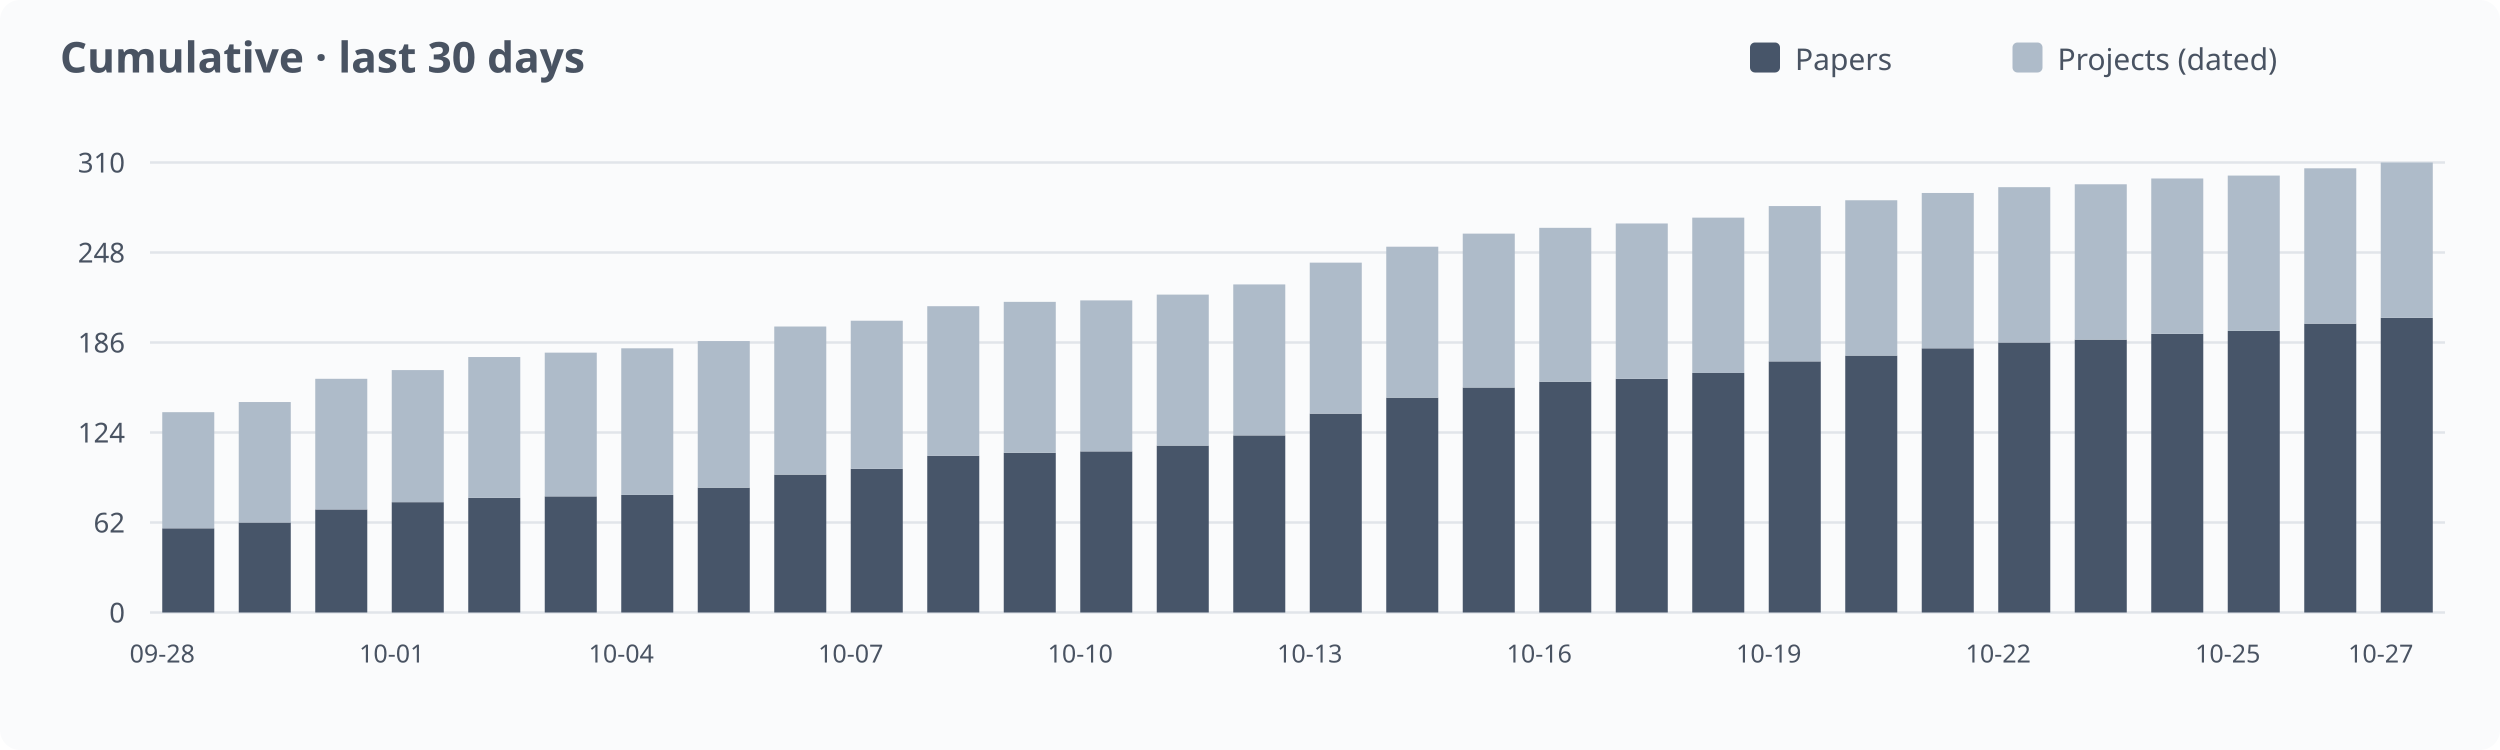
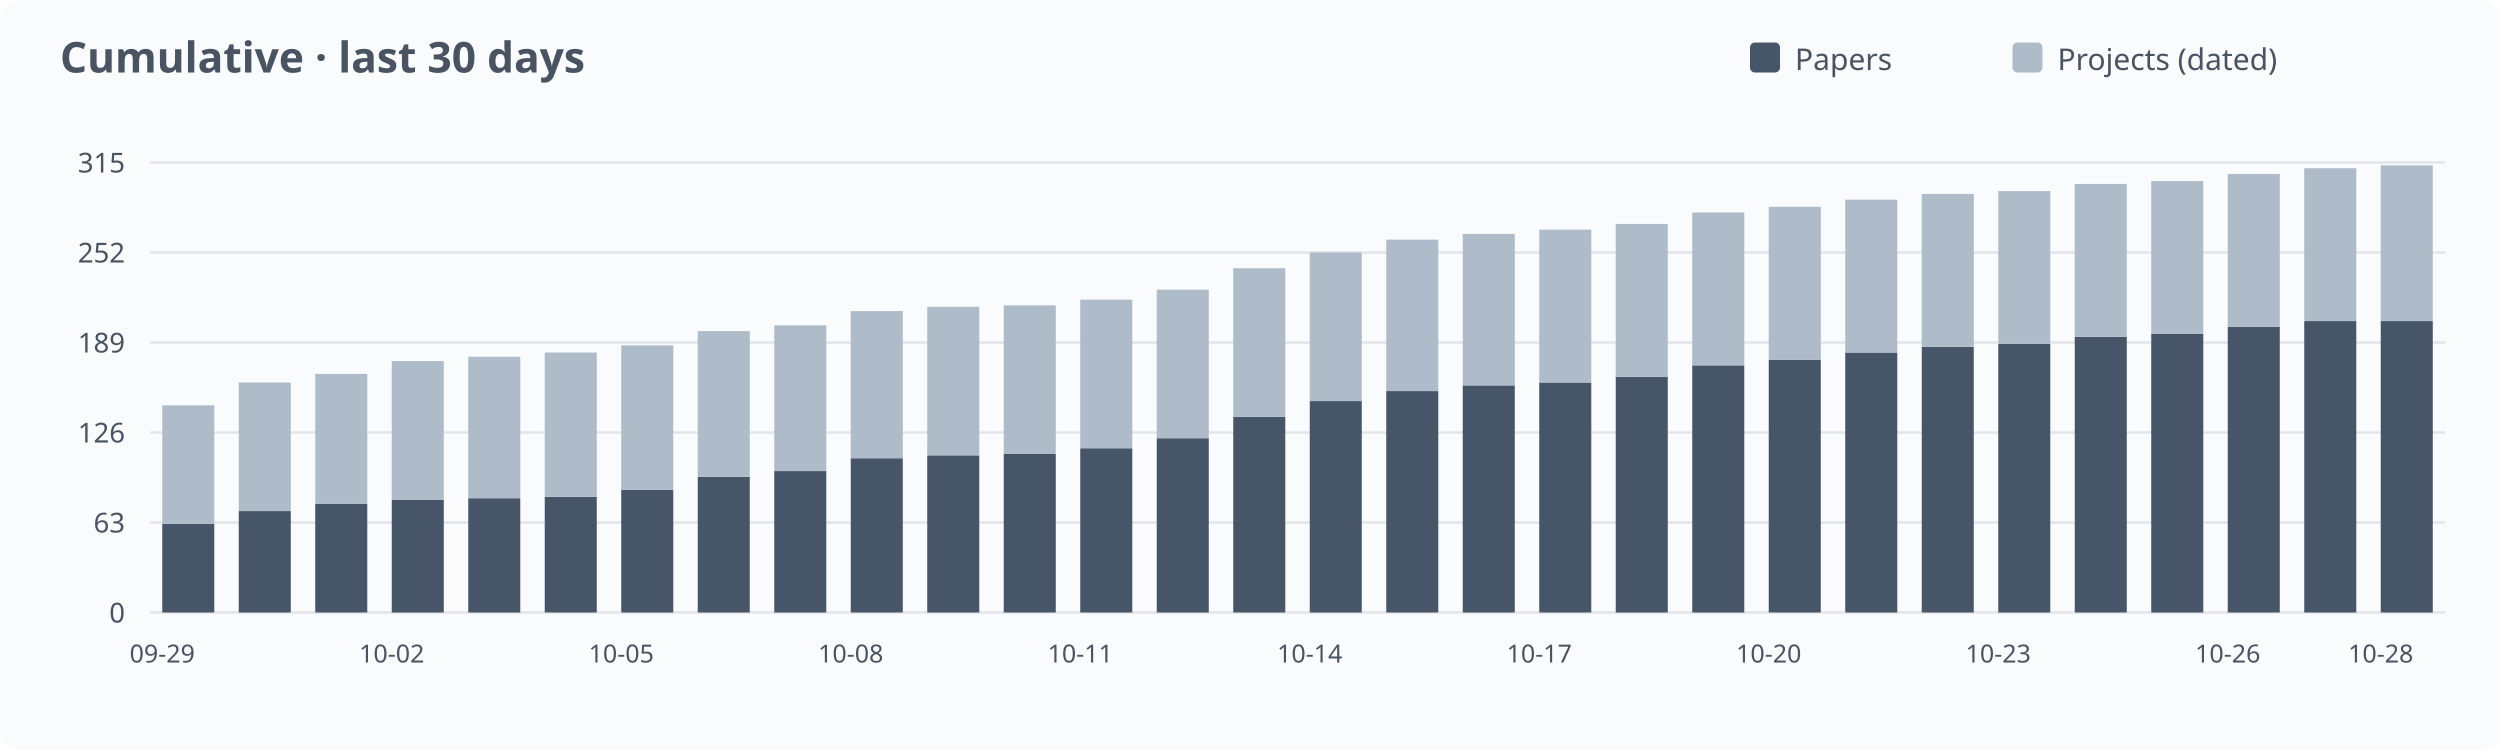
<svg xmlns="http://www.w3.org/2000/svg" width="1000" height="300" viewBox="0 0 1000 300" role="img" aria-labelledby="title desc">
  <rect width="100%" height="100%" rx="8" fill="#fafbfc" />
  <g font-family="system-ui,sans-serif" fill="#495362">
    <text x="24" y="29" font-size="17" font-weight="600">Cumulative · last 30 days</text>
    <rect x="700" y="17" width="12" height="12" rx="2" fill="#475569" />
    <text x="718" y="28" font-size="12">Papers</text>
    <rect x="805" y="17" width="12" height="12" rx="2" fill="#aebbc9" />
    <text x="823" y="28" font-size="12">Projects (dated)</text>
    <path d="M60 245.0H978" stroke="#e1e5ea" />
    <text x="50" y="249.0" text-anchor="end" font-size="11">0</text>
    <path d="M60 209.0H978" stroke="#e1e5ea" />
-     <text x="50" y="213.0" text-anchor="end" font-size="11">62</text>
+     <text x="50" y="213.0" text-anchor="end" font-size="11">63</text>
    <path d="M60 173.0H978" stroke="#e1e5ea" />
-     <text x="50" y="177.0" text-anchor="end" font-size="11">124</text>
+     <text x="50" y="177.0" text-anchor="end" font-size="11">126</text>
    <path d="M60 137.0H978" stroke="#e1e5ea" />
-     <text x="50" y="141.0" text-anchor="end" font-size="11">186</text>
+     <text x="50" y="141.0" text-anchor="end" font-size="11">189</text>
    <path d="M60 101.0H978" stroke="#e1e5ea" />
-     <text x="50" y="105.0" text-anchor="end" font-size="11">248</text>
+     <text x="50" y="105.0" text-anchor="end" font-size="11">252</text>
    <path d="M60 65.0H978" stroke="#e1e5ea" />
-     <text x="50" y="69.0" text-anchor="end" font-size="11">310</text>
-     <rect x="64.90" y="211.32" width="20.81" height="33.68" fill="#475569" />
-     <rect x="64.90" y="164.87" width="20.81" height="46.45" fill="#aebbc9" />
-     <text x="64.90" y="265" text-anchor="middle" font-size="10">09-28</text>
-     <rect x="95.50" y="209.00" width="20.81" height="36.00" fill="#475569" />
-     <rect x="95.50" y="160.81" width="20.81" height="48.19" fill="#aebbc9" />
-     <rect x="126.10" y="203.77" width="20.81" height="41.23" fill="#475569" />
-     <rect x="126.10" y="151.52" width="20.81" height="52.26" fill="#aebbc9" />
-     <rect x="156.70" y="200.87" width="20.81" height="44.13" fill="#475569" />
-     <rect x="156.70" y="148.03" width="20.81" height="52.84" fill="#aebbc9" />
-     <text x="156.70" y="265" text-anchor="middle" font-size="10">10-01</text>
-     <rect x="187.30" y="199.13" width="20.81" height="45.87" fill="#475569" />
-     <rect x="187.30" y="142.81" width="20.81" height="56.32" fill="#aebbc9" />
-     <rect x="217.90" y="198.55" width="20.81" height="46.45" fill="#475569" />
-     <rect x="217.90" y="141.06" width="20.81" height="57.48" fill="#aebbc9" />
-     <rect x="248.50" y="197.97" width="20.81" height="47.03" fill="#475569" />
-     <rect x="248.50" y="139.32" width="20.81" height="58.65" fill="#aebbc9" />
-     <text x="248.50" y="265" text-anchor="middle" font-size="10">10-04</text>
-     <rect x="279.10" y="195.06" width="20.81" height="49.94" fill="#475569" />
-     <rect x="279.10" y="136.42" width="20.81" height="58.65" fill="#aebbc9" />
-     <rect x="309.70" y="189.84" width="20.81" height="55.16" fill="#475569" />
-     <rect x="309.70" y="130.61" width="20.81" height="59.23" fill="#aebbc9" />
-     <rect x="340.30" y="187.52" width="20.81" height="57.48" fill="#475569" />
-     <rect x="340.30" y="128.29" width="20.81" height="59.23" fill="#aebbc9" />
-     <text x="340.30" y="265" text-anchor="middle" font-size="10">10-07</text>
-     <rect x="370.90" y="182.29" width="20.81" height="62.71" fill="#475569" />
-     <rect x="370.90" y="122.48" width="20.81" height="59.81" fill="#aebbc9" />
-     <rect x="401.50" y="181.13" width="20.81" height="63.87" fill="#475569" />
-     <rect x="401.50" y="120.74" width="20.81" height="60.39" fill="#aebbc9" />
-     <rect x="432.10" y="180.55" width="20.81" height="64.45" fill="#475569" />
-     <rect x="432.10" y="120.16" width="20.81" height="60.39" fill="#aebbc9" />
-     <text x="432.10" y="265" text-anchor="middle" font-size="10">10-10</text>
-     <rect x="462.70" y="178.23" width="20.81" height="66.77" fill="#475569" />
-     <rect x="462.70" y="117.84" width="20.81" height="60.39" fill="#aebbc9" />
-     <rect x="493.30" y="174.16" width="20.81" height="70.84" fill="#475569" />
-     <rect x="493.30" y="113.77" width="20.81" height="60.39" fill="#aebbc9" />
-     <rect x="523.90" y="165.45" width="20.81" height="79.55" fill="#475569" />
-     <rect x="523.90" y="105.06" width="20.81" height="60.39" fill="#aebbc9" />
-     <text x="523.90" y="265" text-anchor="middle" font-size="10">10-13</text>
-     <rect x="554.50" y="159.06" width="20.81" height="85.94" fill="#475569" />
-     <rect x="554.50" y="98.68" width="20.81" height="60.39" fill="#aebbc9" />
-     <rect x="585.10" y="155.00" width="20.81" height="90.00" fill="#475569" />
-     <rect x="585.10" y="93.45" width="20.81" height="61.55" fill="#aebbc9" />
-     <rect x="615.70" y="152.68" width="20.81" height="92.32" fill="#475569" />
-     <rect x="615.70" y="91.13" width="20.81" height="61.55" fill="#aebbc9" />
-     <text x="615.70" y="265" text-anchor="middle" font-size="10">10-16</text>
-     <rect x="646.30" y="151.52" width="20.81" height="93.48" fill="#475569" />
-     <rect x="646.30" y="89.39" width="20.81" height="62.13" fill="#aebbc9" />
-     <rect x="676.90" y="149.19" width="20.81" height="95.81" fill="#475569" />
-     <rect x="676.90" y="87.06" width="20.81" height="62.13" fill="#aebbc9" />
-     <rect x="707.50" y="144.55" width="20.81" height="100.45" fill="#475569" />
-     <rect x="707.50" y="82.42" width="20.81" height="62.13" fill="#aebbc9" />
-     <text x="707.50" y="265" text-anchor="middle" font-size="10">10-19</text>
-     <rect x="738.10" y="142.23" width="20.81" height="102.77" fill="#475569" />
-     <rect x="738.10" y="80.10" width="20.81" height="62.13" fill="#aebbc9" />
-     <rect x="768.70" y="139.32" width="20.81" height="105.68" fill="#475569" />
-     <rect x="768.70" y="77.19" width="20.81" height="62.13" fill="#aebbc9" />
-     <rect x="799.30" y="137.00" width="20.81" height="108.00" fill="#475569" />
-     <rect x="799.30" y="74.87" width="20.81" height="62.13" fill="#aebbc9" />
-     <text x="799.30" y="265" text-anchor="middle" font-size="10">10-22</text>
-     <rect x="829.90" y="135.84" width="20.81" height="109.16" fill="#475569" />
-     <rect x="829.90" y="73.71" width="20.81" height="62.13" fill="#aebbc9" />
-     <rect x="860.50" y="133.52" width="20.81" height="111.48" fill="#475569" />
-     <rect x="860.50" y="71.39" width="20.81" height="62.13" fill="#aebbc9" />
-     <rect x="891.10" y="132.35" width="20.81" height="112.65" fill="#475569" />
-     <rect x="891.10" y="70.23" width="20.81" height="62.13" fill="#aebbc9" />
-     <text x="891.10" y="265" text-anchor="middle" font-size="10">10-25</text>
-     <rect x="921.70" y="129.45" width="20.81" height="115.55" fill="#475569" />
-     <rect x="921.70" y="67.32" width="20.81" height="62.13" fill="#aebbc9" />
-     <rect x="952.30" y="127.13" width="20.81" height="117.87" fill="#475569" />
-     <rect x="952.30" y="65.00" width="20.81" height="62.13" fill="#aebbc9" />
-     <text x="952.30" y="265" text-anchor="middle" font-size="10">10-27</text>
+     <text x="50" y="69.0" text-anchor="end" font-size="11">315</text>
+     <rect x="64.90" y="209.57" width="20.81" height="35.43" fill="#475569" />
+     <rect x="64.90" y="162.14" width="20.81" height="47.43" fill="#aebbc9" />
+     <text x="64.90" y="265" text-anchor="middle" font-size="10">09-29</text>
+     <rect x="95.50" y="204.43" width="20.81" height="40.57" fill="#475569" />
+     <rect x="95.50" y="153.00" width="20.81" height="51.43" fill="#aebbc9" />
+     <rect x="126.10" y="201.57" width="20.81" height="43.43" fill="#475569" />
+     <rect x="126.10" y="149.57" width="20.81" height="52.00" fill="#aebbc9" />
+     <rect x="156.70" y="199.86" width="20.81" height="45.14" fill="#475569" />
+     <rect x="156.70" y="144.43" width="20.81" height="55.43" fill="#aebbc9" />
+     <text x="156.70" y="265" text-anchor="middle" font-size="10">10-02</text>
+     <rect x="187.30" y="199.29" width="20.81" height="45.71" fill="#475569" />
+     <rect x="187.30" y="142.71" width="20.81" height="56.57" fill="#aebbc9" />
+     <rect x="217.90" y="198.71" width="20.81" height="46.29" fill="#475569" />
+     <rect x="217.90" y="141.00" width="20.81" height="57.71" fill="#aebbc9" />
+     <rect x="248.50" y="195.86" width="20.81" height="49.14" fill="#475569" />
+     <rect x="248.50" y="138.14" width="20.81" height="57.71" fill="#aebbc9" />
+     <text x="248.50" y="265" text-anchor="middle" font-size="10">10-05</text>
+     <rect x="279.10" y="190.71" width="20.81" height="54.29" fill="#475569" />
+     <rect x="279.10" y="132.43" width="20.81" height="58.29" fill="#aebbc9" />
+     <rect x="309.70" y="188.43" width="20.81" height="56.57" fill="#475569" />
+     <rect x="309.70" y="130.14" width="20.81" height="58.29" fill="#aebbc9" />
+     <rect x="340.30" y="183.29" width="20.81" height="61.71" fill="#475569" />
+     <rect x="340.30" y="124.43" width="20.81" height="58.86" fill="#aebbc9" />
+     <text x="340.30" y="265" text-anchor="middle" font-size="10">10-08</text>
+     <rect x="370.90" y="182.14" width="20.81" height="62.86" fill="#475569" />
+     <rect x="370.90" y="122.71" width="20.81" height="59.43" fill="#aebbc9" />
+     <rect x="401.50" y="181.57" width="20.81" height="63.43" fill="#475569" />
+     <rect x="401.50" y="122.14" width="20.81" height="59.43" fill="#aebbc9" />
+     <rect x="432.10" y="179.29" width="20.81" height="65.71" fill="#475569" />
+     <rect x="432.10" y="119.86" width="20.81" height="59.43" fill="#aebbc9" />
+     <text x="432.10" y="265" text-anchor="middle" font-size="10">10-11</text>
+     <rect x="462.70" y="175.29" width="20.81" height="69.71" fill="#475569" />
+     <rect x="462.70" y="115.86" width="20.81" height="59.43" fill="#aebbc9" />
+     <rect x="493.30" y="166.71" width="20.81" height="78.29" fill="#475569" />
+     <rect x="493.30" y="107.29" width="20.81" height="59.43" fill="#aebbc9" />
+     <rect x="523.90" y="160.43" width="20.81" height="84.57" fill="#475569" />
+     <rect x="523.90" y="101.00" width="20.81" height="59.43" fill="#aebbc9" />
+     <text x="523.90" y="265" text-anchor="middle" font-size="10">10-14</text>
+     <rect x="554.50" y="156.43" width="20.81" height="88.57" fill="#475569" />
+     <rect x="554.50" y="95.86" width="20.81" height="60.57" fill="#aebbc9" />
+     <rect x="585.10" y="154.14" width="20.81" height="90.86" fill="#475569" />
+     <rect x="585.10" y="93.57" width="20.81" height="60.57" fill="#aebbc9" />
+     <rect x="615.70" y="153.00" width="20.81" height="92.00" fill="#475569" />
+     <rect x="615.70" y="91.86" width="20.81" height="61.14" fill="#aebbc9" />
+     <text x="615.70" y="265" text-anchor="middle" font-size="10">10-17</text>
+     <rect x="646.30" y="150.71" width="20.81" height="94.29" fill="#475569" />
+     <rect x="646.30" y="89.57" width="20.81" height="61.14" fill="#aebbc9" />
+     <rect x="676.90" y="146.14" width="20.81" height="98.86" fill="#475569" />
+     <rect x="676.90" y="85.00" width="20.81" height="61.14" fill="#aebbc9" />
+     <rect x="707.50" y="143.86" width="20.81" height="101.14" fill="#475569" />
+     <rect x="707.50" y="82.71" width="20.81" height="61.14" fill="#aebbc9" />
+     <text x="707.50" y="265" text-anchor="middle" font-size="10">10-20</text>
+     <rect x="738.10" y="141.00" width="20.81" height="104.00" fill="#475569" />
+     <rect x="738.10" y="79.86" width="20.81" height="61.14" fill="#aebbc9" />
+     <rect x="768.70" y="138.71" width="20.81" height="106.29" fill="#475569" />
+     <rect x="768.70" y="77.57" width="20.81" height="61.14" fill="#aebbc9" />
+     <rect x="799.30" y="137.57" width="20.81" height="107.43" fill="#475569" />
+     <rect x="799.30" y="76.43" width="20.81" height="61.14" fill="#aebbc9" />
+     <text x="799.30" y="265" text-anchor="middle" font-size="10">10-23</text>
+     <rect x="829.90" y="134.71" width="20.81" height="110.29" fill="#475569" />
+     <rect x="829.90" y="73.57" width="20.81" height="61.14" fill="#aebbc9" />
+     <rect x="860.50" y="133.57" width="20.81" height="111.43" fill="#475569" />
+     <rect x="860.50" y="72.43" width="20.81" height="61.14" fill="#aebbc9" />
+     <rect x="891.10" y="130.71" width="20.81" height="114.29" fill="#475569" />
+     <rect x="891.10" y="69.57" width="20.81" height="61.14" fill="#aebbc9" />
+     <text x="891.10" y="265" text-anchor="middle" font-size="10">10-26</text>
+     <rect x="921.70" y="128.43" width="20.81" height="116.57" fill="#475569" />
+     <rect x="921.70" y="67.29" width="20.81" height="61.14" fill="#aebbc9" />
+     <rect x="952.30" y="128.43" width="20.81" height="116.57" fill="#475569" />
+     <rect x="952.30" y="66.14" width="20.81" height="62.29" fill="#aebbc9" />
+     <text x="952.30" y="265" text-anchor="middle" font-size="10">10-28</text>
  </g>
</svg>
